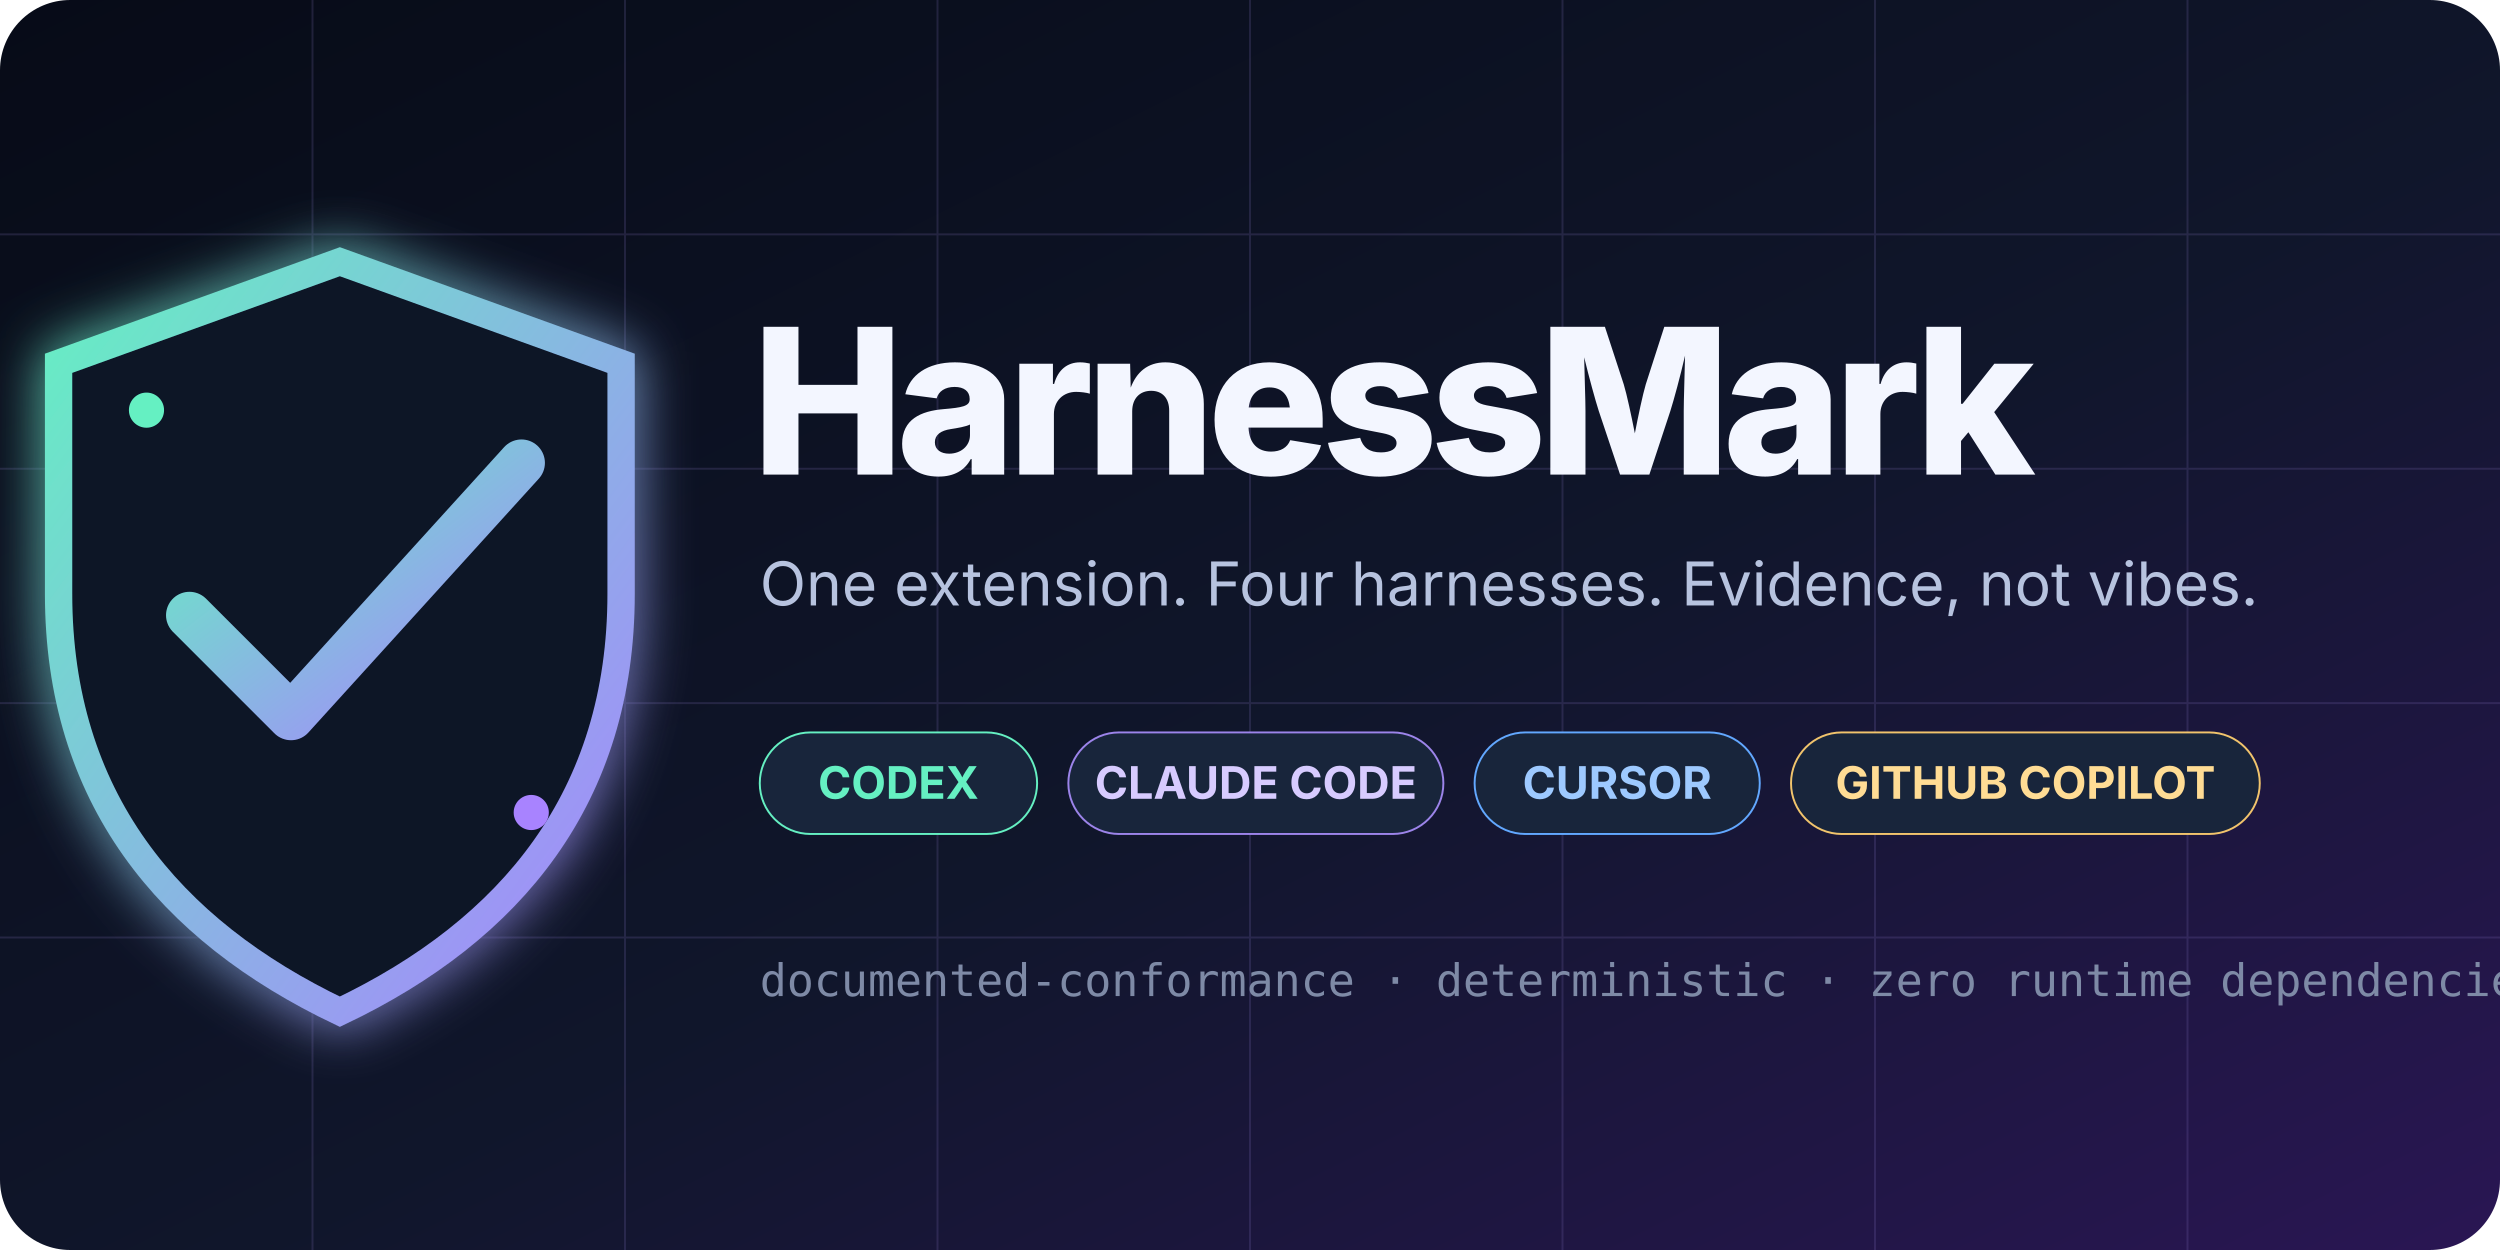
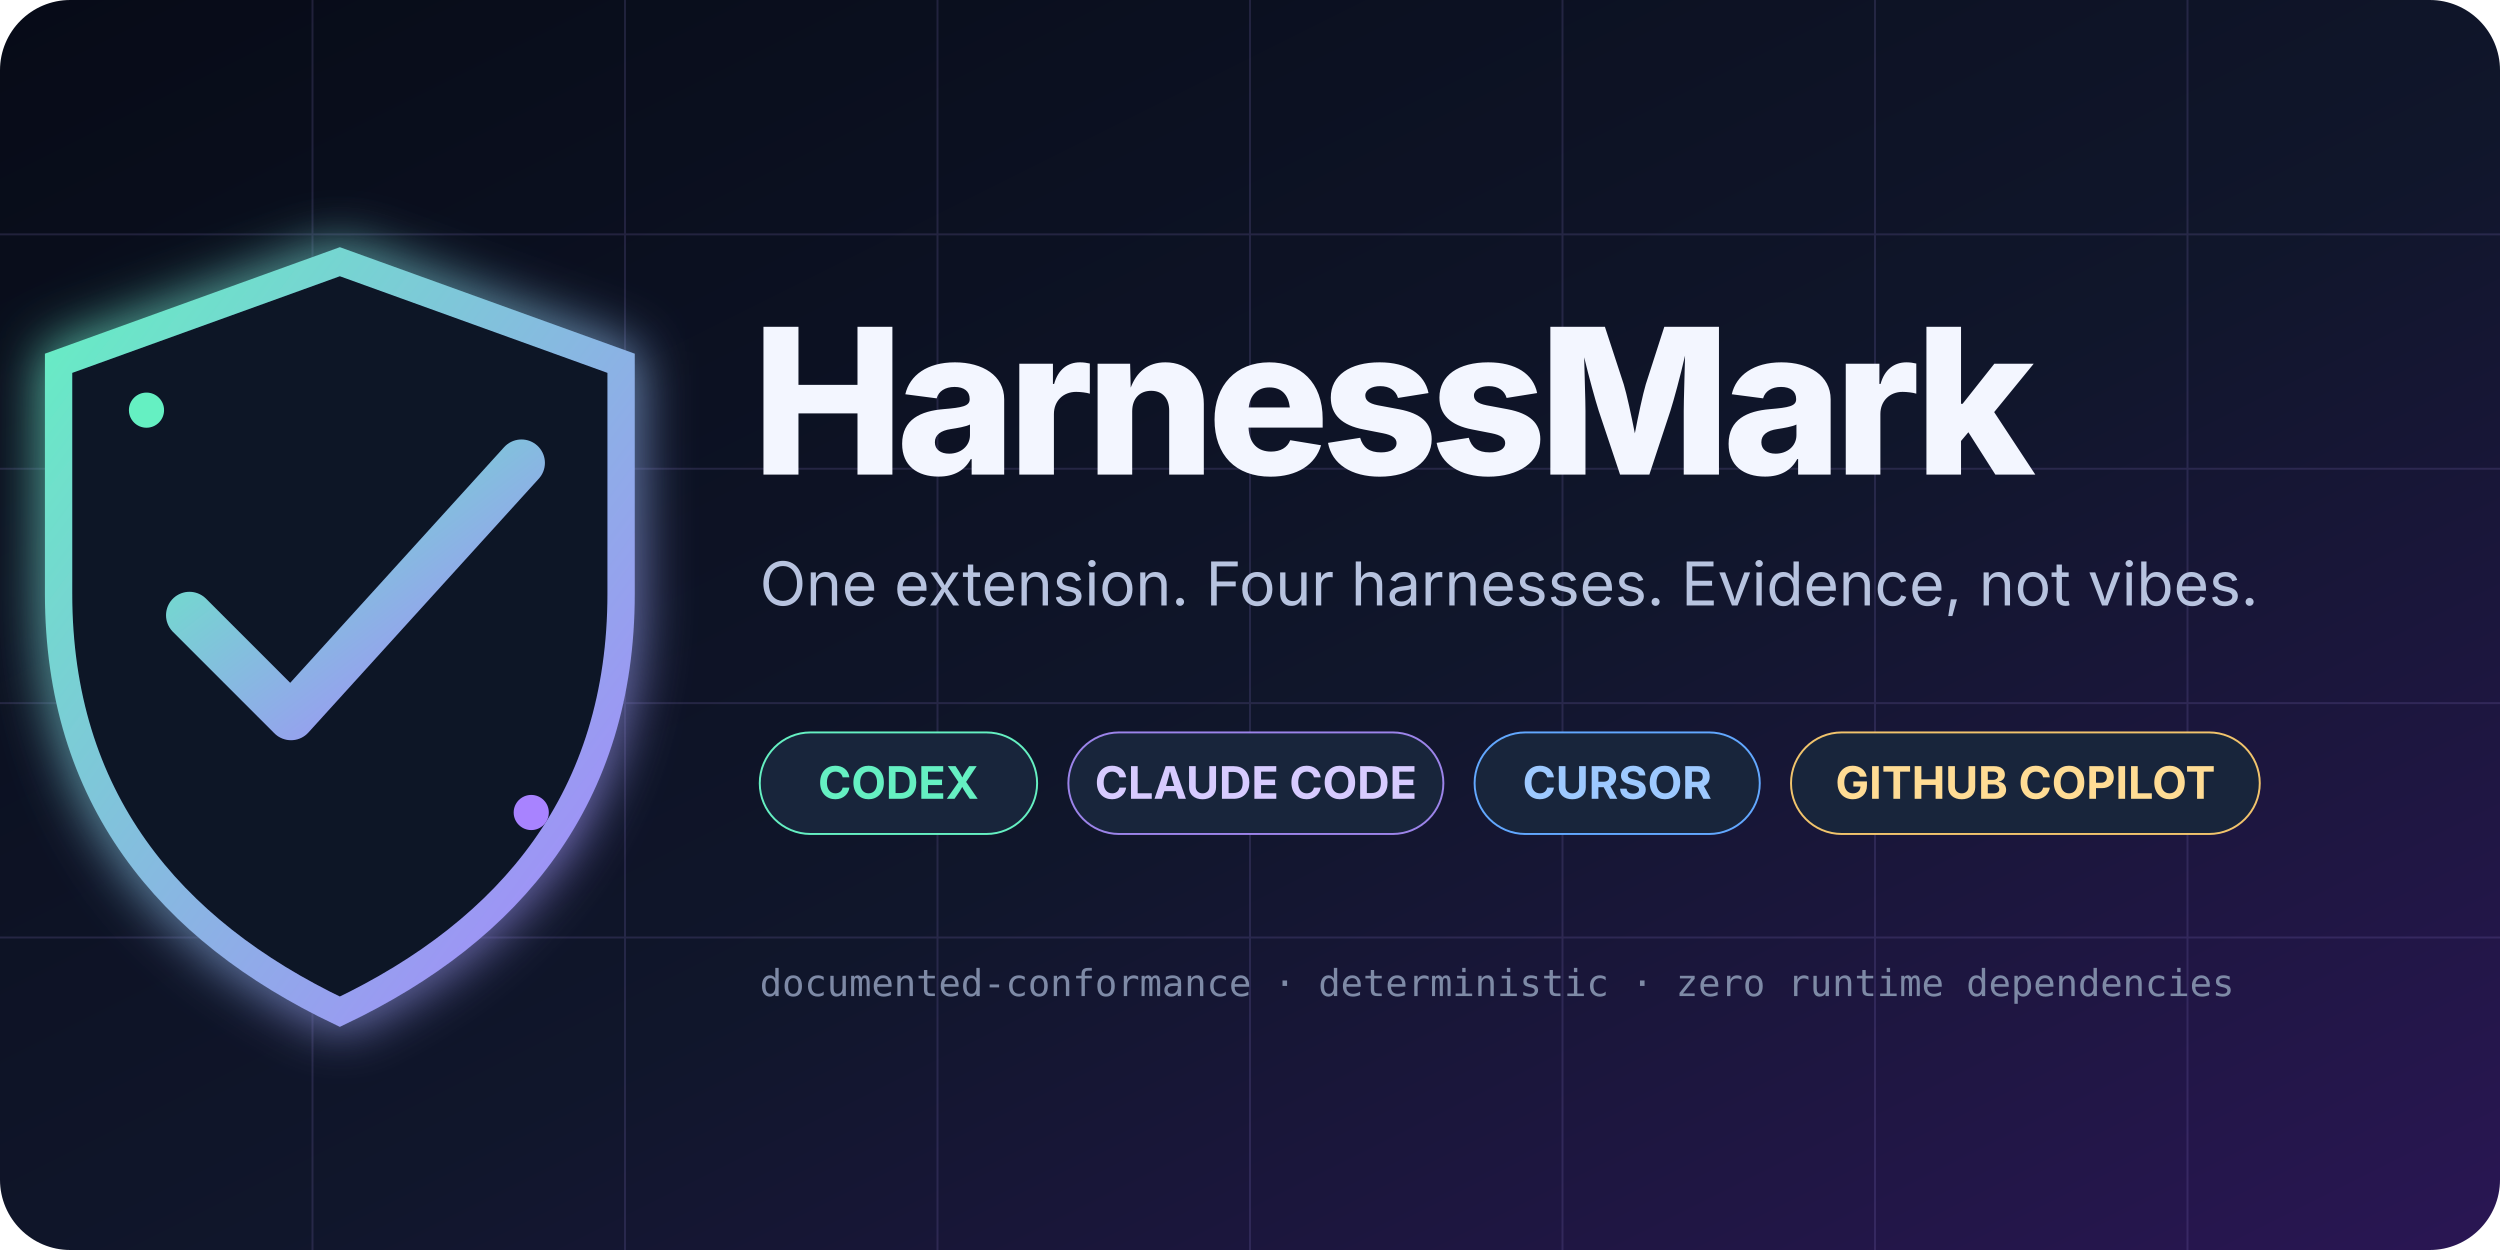
<svg xmlns="http://www.w3.org/2000/svg" width="1280" height="640" viewBox="0 0 1280 640" role="img" aria-labelledby="title description">
  <defs>
    <linearGradient id="bg" x1="0" y1="0" x2="1" y2="1">
      <stop offset="0" stop-color="#070b17" />
      <stop offset="0.55" stop-color="#10162b" />
      <stop offset="1" stop-color="#2a1654" />
    </linearGradient>
    <linearGradient id="mark" x1="0" y1="0" x2="1" y2="1">
      <stop offset="0" stop-color="#65f0c2" />
      <stop offset="1" stop-color="#a883ff" />
    </linearGradient>
    <filter id="glow" x="-50%" y="-50%" width="200%" height="200%">
      <feGaussianBlur stdDeviation="14" result="blur" />
      <feMerge>
        <feMergeNode in="blur" />
        <feMergeNode in="SourceGraphic" />
      </feMerge>
    </filter>
  </defs>
  <rect width="1280" height="640" rx="36" fill="url(#bg)" />
  <g opacity=".18" stroke="#8e7ccf">
    <path d="M0 120H1280M0 240H1280M0 360H1280M0 480H1280" />
    <path d="M160 0V640M320 0V640M480 0V640M640 0V640M800 0V640M960 0V640M1120 0V640" />
  </g>
  <g transform="translate(82 112)" filter="url(#glow)">
    <path d="M92 22 236 74v118c0 104-56 172-144 214C4 364-52 296-52 192V74Z" fill="#0c1327" stroke="url(#mark)" stroke-width="14" />
    <path d="m15 203 52 52 118-130" fill="none" stroke="url(#mark)" stroke-width="24" stroke-linecap="round" stroke-linejoin="round" />
    <circle cx="-7" cy="98" r="9" fill="#65f0c2" />
    <circle cx="190" cy="304" r="9" fill="#a883ff" />
  </g>
  <g transform="translate(385 145)">
    <text x="0" y="98" fill="#f3f6ff" font-family="Inter,Segoe UI,sans-serif" font-size="104" font-weight="800" letter-spacing="-4">HarnessMark</text>
    <text x="4" y="165" fill="#b7c3df" font-family="Inter,Segoe UI,sans-serif" font-size="31">One extension. Four harnesses. Evidence, not vibes.</text>
    <g transform="translate(4 230)" font-family="Inter,Segoe UI,sans-serif" font-size="23" font-weight="700">
      <rect width="142" height="52" rx="26" fill="#18253b" stroke="#65f0c2" />
      <text x="71" y="34" text-anchor="middle" fill="#65f0c2">CODEX</text>
      <rect x="158" width="192" height="52" rx="26" fill="#18253b" stroke="#9c84ea" />
      <text x="254" y="34" text-anchor="middle" fill="#d7cbff">CLAUDE CODE</text>
      <rect x="366" width="146" height="52" rx="26" fill="#18253b" stroke="#62a8ff" />
      <text x="439" y="34" text-anchor="middle" fill="#9dc9ff">CURSOR</text>
      <rect x="528" width="240" height="52" rx="26" fill="#18253b" stroke="#f1c46c" />
      <text x="648" y="34" text-anchor="middle" fill="#ffdc94">GITHUB COPILOT</text>
    </g>
-     <text x="4" y="365" fill="#7e8aa6" font-family="ui-monospace,SFMono-Regular,monospace" font-size="23">documented-conformance · deterministic · zero runtime dependencies</text>
+     <text x="4" y="365" fill="#7e8aa6" font-family="ui-monospace,SFMono-Regular,monospace" font-size="19">documented-conformance · deterministic · zero runtime dependencies</text>
  </g>
</svg>
